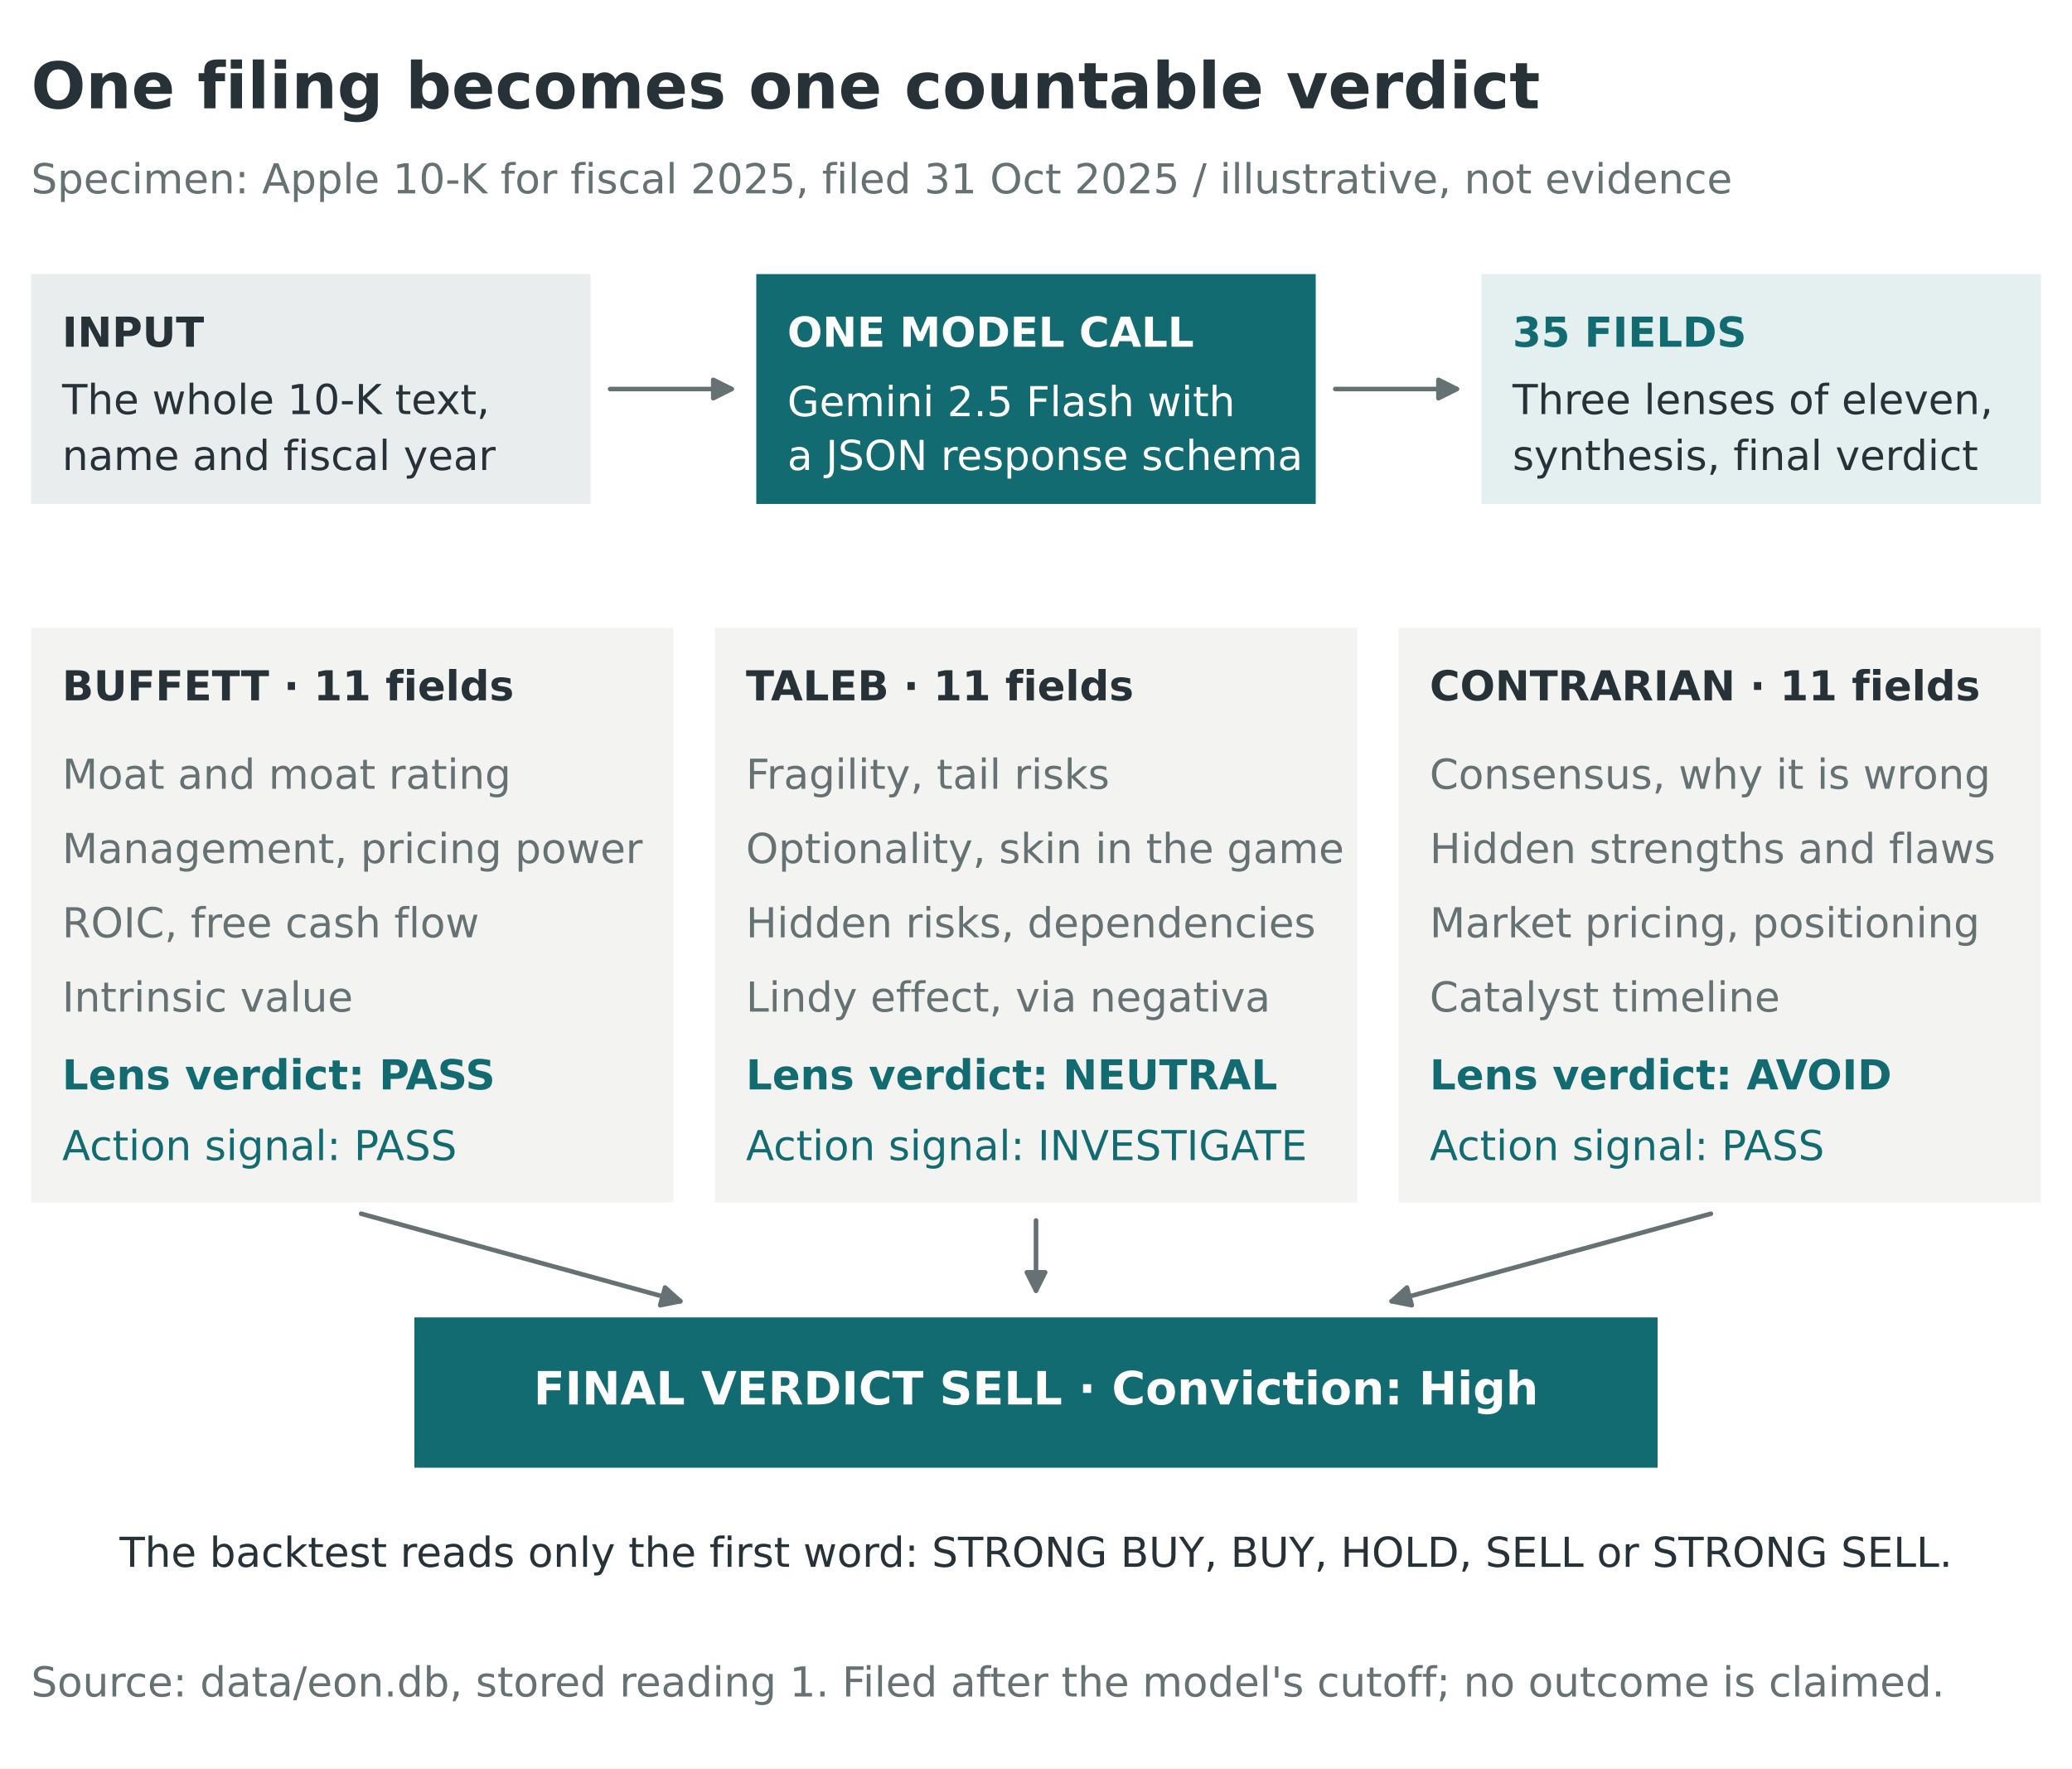
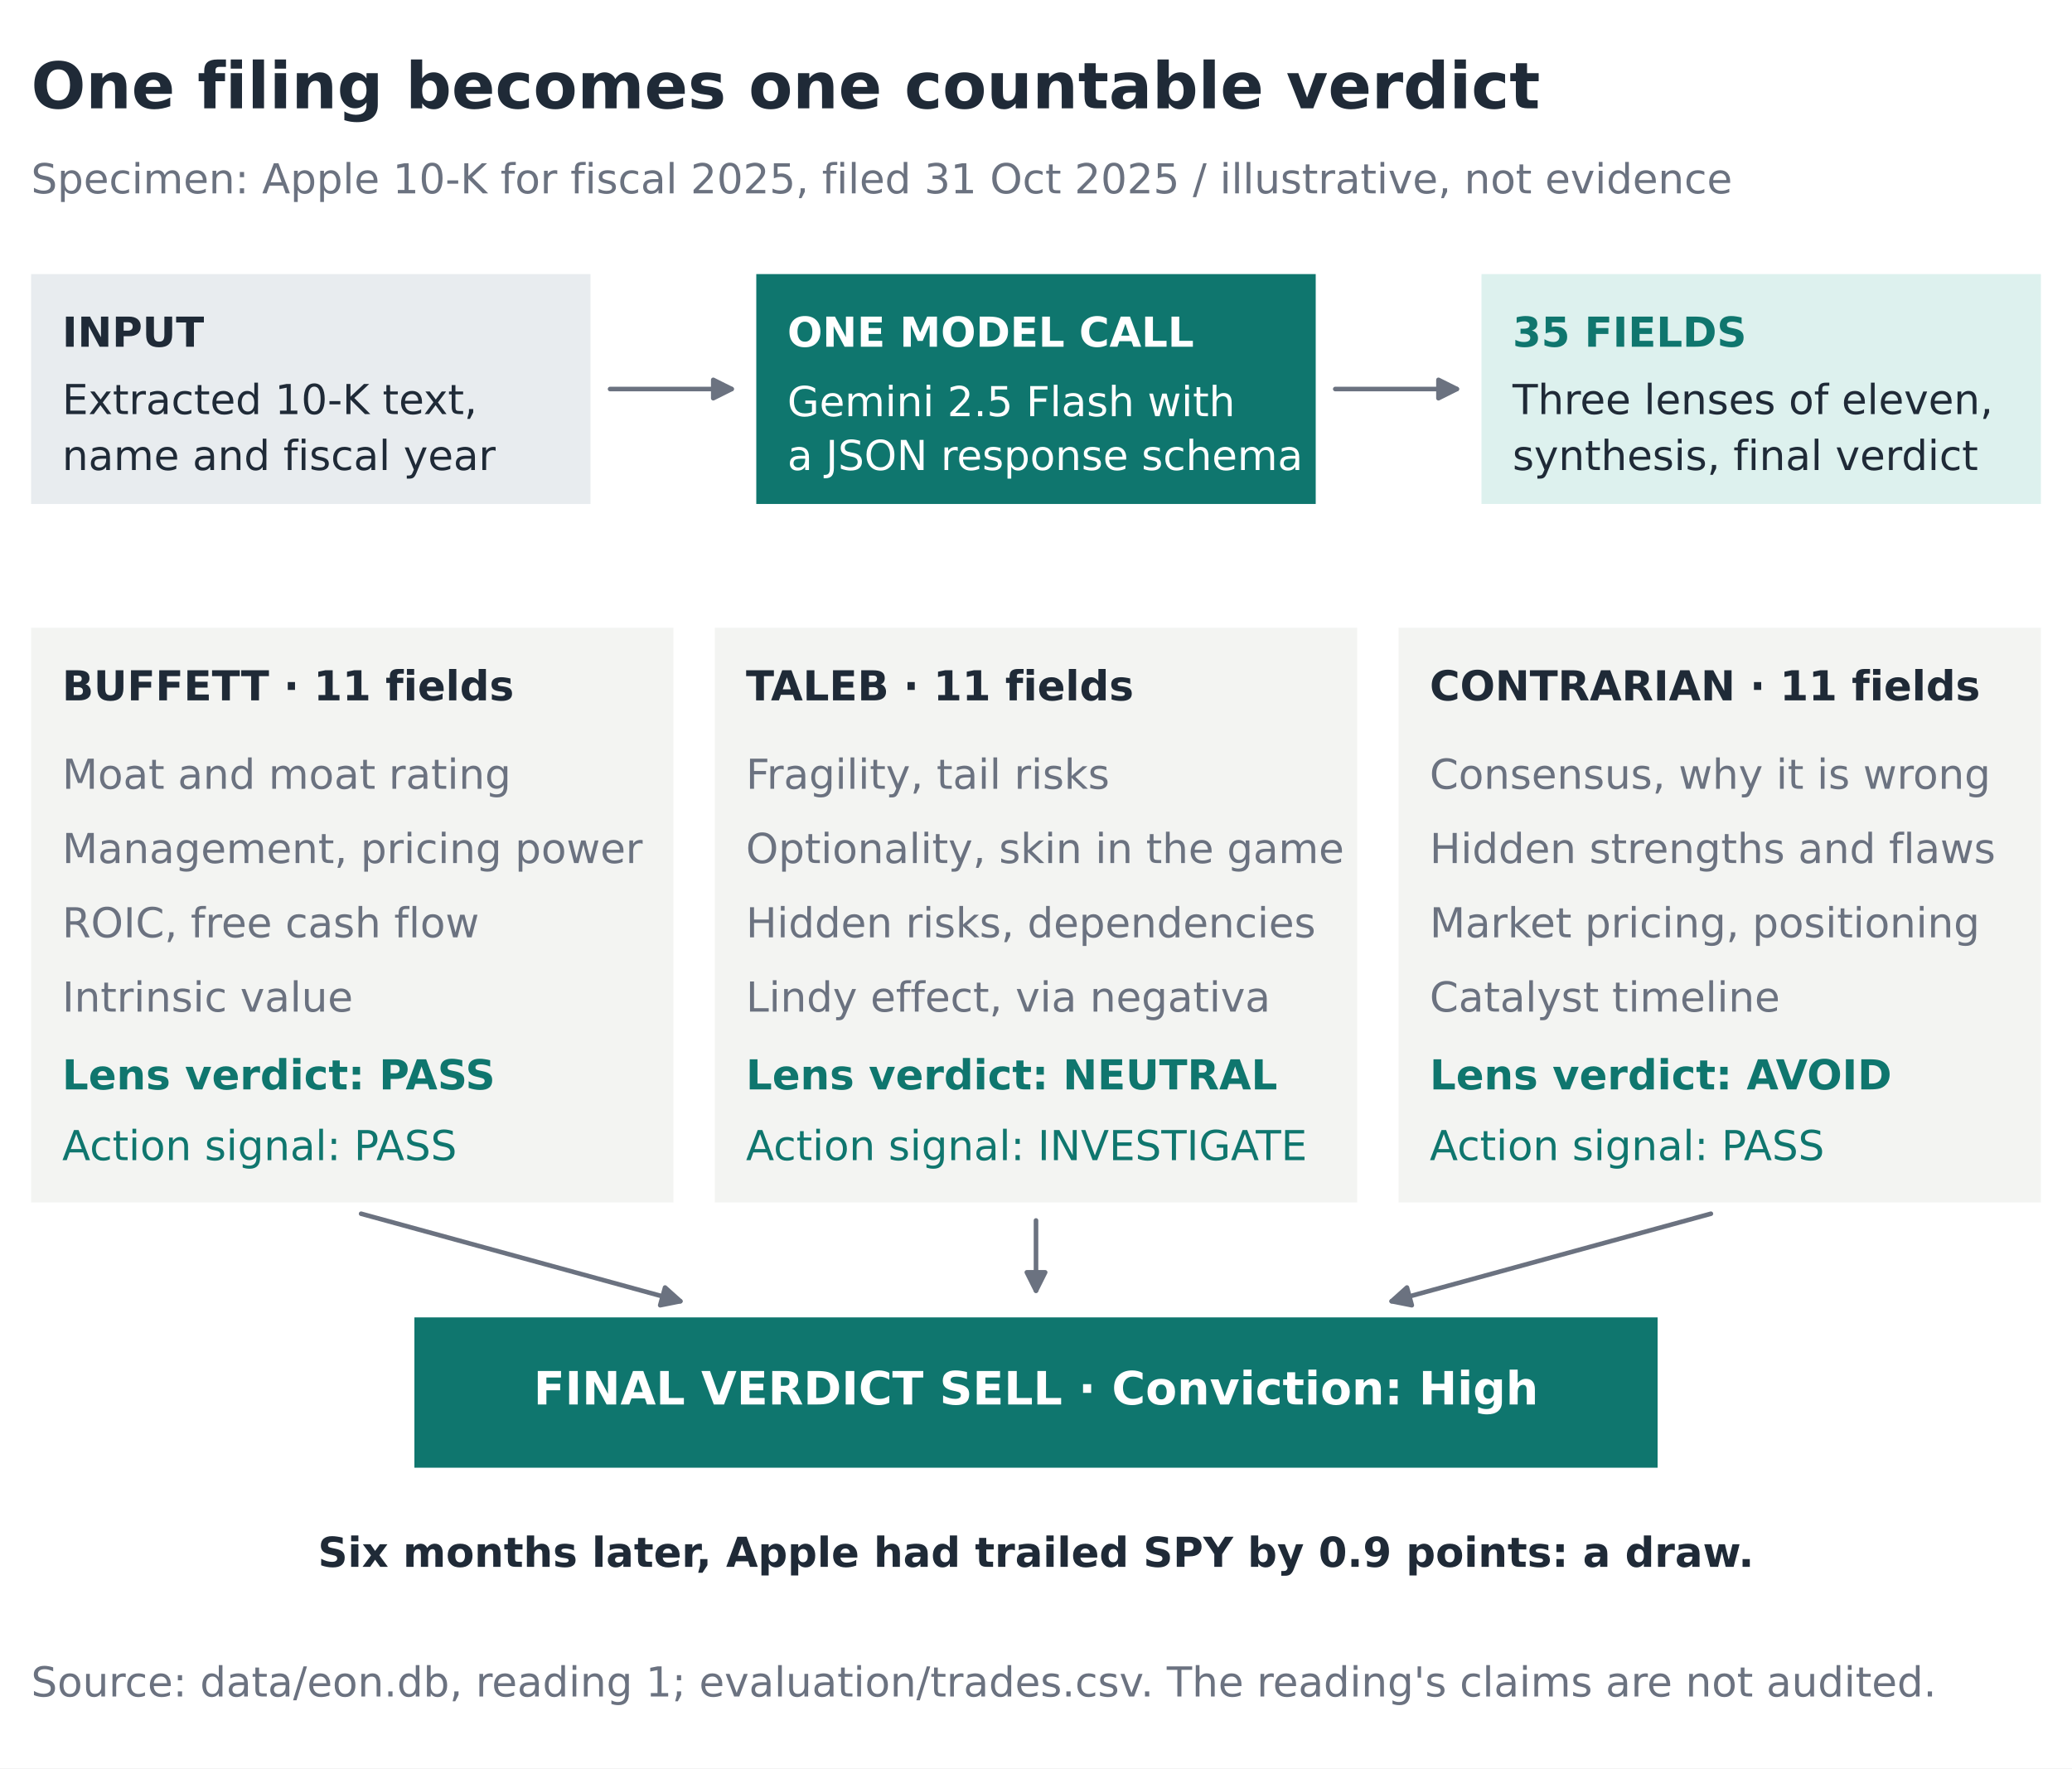
<svg xmlns="http://www.w3.org/2000/svg" width="451.44pt" height="385.2pt" viewBox="0 0 451.44 385.2" version="1.1">
  <defs>
    <style type="text/css">*{stroke-linejoin: round; stroke-linecap: butt}</style>
  </defs>
  <g id="figure_1">
    <g id="patch_1">
      <path d="M 0 385.2  L 451.44 385.2  L 451.44 0  L 0 0  z " style="fill: #ffffff" />
    </g>
    <g id="axes_1">
      <g id="patch_2">
-         <path d="M 132.92 84.744  Q 146.72 84.744 159.402 84.744  " style="fill: none; stroke: #667174; stroke-linecap: round" />
-         <path d="M 155.402 82.744  L 159.402 84.744  L 155.402 86.744  z " style="fill: #667174; stroke: #667174; stroke-linecap: round" />
+         <path d="M 132.92 84.744  Q 146.72 84.744 159.402 84.744  " style="fill: none; stroke: #6b7280; stroke-linecap: round" />
+         <path d="M 155.402 82.744  L 159.402 84.744  L 155.402 86.744  z " style="fill: #6b7280; stroke: #6b7280; stroke-linecap: round" />
      </g>
      <g id="patch_3">
-         <path d="M 290.924 84.744  Q 304.724 84.744 317.406 84.744  " style="fill: none; stroke: #667174; stroke-linecap: round" />
-         <path d="M 313.406 82.744  L 317.406 84.744  L 313.406 86.744  z " style="fill: #667174; stroke: #667174; stroke-linecap: round" />
+         <path d="M 290.924 84.744  Q 304.724 84.744 317.406 84.744  " style="fill: none; stroke: #6b7280; stroke-linecap: round" />
+         <path d="M 313.406 82.744  L 317.406 84.744  L 313.406 86.744  z " style="fill: #6b7280; stroke: #6b7280; stroke-linecap: round" />
      </g>
      <g id="patch_4">
-         <path d="M 78.677 264.392  Q 113.992 274.071 148.228 283.454  " style="fill: none; stroke: #667174; stroke-linecap: round" />
-         <path d="M 144.899 280.468  L 148.228 283.454  L 143.841 284.326  z " style="fill: #667174; stroke: #667174; stroke-linecap: round" />
+         <path d="M 78.677 264.392  Q 113.992 274.071 148.228 283.454  " style="fill: none; stroke: #6b7280; stroke-linecap: round" />
+         <path d="M 144.899 280.468  L 148.228 283.454  L 143.841 284.326  z " style="fill: #6b7280; stroke: #6b7280; stroke-linecap: round" />
      </g>
      <g id="patch_5">
-         <path d="M 225.72 265.861  Q 225.72 274.069 225.72 281.159  " style="fill: none; stroke: #667174; stroke-linecap: round" />
-         <path d="M 227.72 277.159  L 225.72 281.159  L 223.72 277.159  z " style="fill: #667174; stroke: #667174; stroke-linecap: round" />
+         <path d="M 225.72 265.861  Q 225.72 274.069 225.72 281.159  " style="fill: none; stroke: #6b7280; stroke-linecap: round" />
+         <path d="M 227.72 277.159  L 225.72 281.159  L 223.72 277.159  z " style="fill: #6b7280; stroke: #6b7280; stroke-linecap: round" />
      </g>
      <g id="patch_6">
-         <path d="M 372.763 264.392  Q 337.448 274.071 303.212 283.454  " style="fill: none; stroke: #667174; stroke-linecap: round" />
-         <path d="M 307.599 284.326  L 303.212 283.454  L 306.541 280.468  z " style="fill: #667174; stroke: #667174; stroke-linecap: round" />
+         <path d="M 372.763 264.392  Q 337.448 274.071 303.212 283.454  " style="fill: none; stroke: #6b7280; stroke-linecap: round" />
+         <path d="M 307.599 284.326  L 303.212 283.454  L 306.541 280.468  z " style="fill: #6b7280; stroke: #6b7280; stroke-linecap: round" />
      </g>
      <g id="patch_7">
-         <path d="M 6.772 109.782  L 128.66 109.782  L 128.66 59.706  L 6.772 59.706  z " clip-path="url(#p29213288ec)" style="fill: #e9eded" />
+         <path d="M 6.772 109.782  L 128.66 109.782  L 128.66 59.706  L 6.772 59.706  z " clip-path="url(#p29213288ec)" style="fill: #e8ecef" />
      </g>
      <g id="patch_8">
-         <path d="M 164.776 109.782  L 286.664 109.782  L 286.664 59.706  L 164.776 59.706  z " clip-path="url(#p29213288ec)" style="fill: #126b70" />
+         <path d="M 164.776 109.782  L 286.664 109.782  L 286.664 59.706  L 164.776 59.706  z " clip-path="url(#p29213288ec)" style="fill: #0f766e" />
      </g>
      <g id="patch_9">
-         <path d="M 322.78 109.782  L 444.668 109.782  L 444.668 59.706  L 322.78 59.706  z " clip-path="url(#p29213288ec)" style="fill: #e3f0ef" />
+         <path d="M 322.78 109.782  L 444.668 109.782  L 444.668 59.706  L 322.78 59.706  z " clip-path="url(#p29213288ec)" style="fill: #ddf1ee" />
      </g>
      <g id="patch_10">
        <path d="M 6.772 261.936  L 146.718 261.936  L 146.718 136.746  L 6.772 136.746  z " clip-path="url(#p29213288ec)" style="fill: #f3f4f2" />
      </g>
      <g id="patch_11">
        <path d="M 155.747 261.936  L 295.693 261.936  L 295.693 136.746  L 155.747 136.746  z " clip-path="url(#p29213288ec)" style="fill: #f3f4f2" />
      </g>
      <g id="patch_12">
        <path d="M 304.722 261.936  L 444.668 261.936  L 444.668 136.746  L 304.722 136.746  z " clip-path="url(#p29213288ec)" style="fill: #f3f4f2" />
      </g>
      <g id="patch_13">
-         <path d="M 90.288 319.716  L 361.152 319.716  L 361.152 286.974  L 90.288 286.974  z " clip-path="url(#p29213288ec)" style="fill: #126b70" />
+         <path d="M 90.288 319.716  L 361.152 319.716  L 361.152 286.974  L 90.288 286.974  z " clip-path="url(#p29213288ec)" style="fill: #0f766e" />
      </g>
      <g id="text_1">
-         <text style="font-weight: 700; font-size: 14px; font-family: 'DejaVu Sans'; text-anchor: start; fill: #263238" x="6.772" y="23.598" transform="rotate(-0 6.7716 23.59781)">One filing becomes one countable verdict</text>
+         <text style="font-weight: 700; font-size: 14px; font-family: 'DejaVu Sans'; text-anchor: start; fill: #1f2a37" x="6.772" y="23.598" transform="rotate(-0 6.7716 23.59781)">One filing becomes one countable verdict</text>
      </g>
      <g id="text_2">
-         <text style="font-size: 9px; font-family: 'DejaVu Sans'; text-anchor: start; fill: #667174" x="6.772" y="42.119" transform="rotate(-0 6.7716 42.11859)">Specimen: Apple 10-K for fiscal 2025, filed 31 Oct 2025  /  illustrative, not evidence</text>
+         <text style="font-size: 9px; font-family: 'DejaVu Sans'; text-anchor: start; fill: #6b7280" x="6.772" y="42.119" transform="rotate(-0 6.7716 42.11859)">Specimen: Apple 10-K for fiscal 2025, filed 31 Oct 2025  /  illustrative, not evidence</text>
      </g>
      <g id="text_3">
-         <text style="font-weight: 700; font-size: 9px; font-family: 'DejaVu Sans'; text-anchor: start; fill: #263238" x="13.543" y="75.526" transform="rotate(-0 13.5432 75.52589)">INPUT</text>
+         <text style="font-weight: 700; font-size: 9px; font-family: 'DejaVu Sans'; text-anchor: start; fill: #1f2a37" x="13.543" y="75.526" transform="rotate(-0 13.5432 75.52589)">INPUT</text>
      </g>
      <g id="text_4">
-         <text style="font-size: 9px; font-family: 'DejaVu Sans'; fill: #263238" transform="translate(13.5432 90.19977)">The whole 10-K text,</text>
-         <text style="font-size: 9px; font-family: 'DejaVu Sans'; fill: #263238" transform="translate(13.5432 102.387)">name and fiscal year</text>
+         <text style="font-size: 9px; font-family: 'DejaVu Sans'; fill: #1f2a37" transform="translate(13.5432 90.19977)">Extracted 10-K text,</text>
+         <text style="font-size: 9px; font-family: 'DejaVu Sans'; fill: #1f2a37" transform="translate(13.5432 102.387)">name and fiscal year</text>
      </g>
      <g id="text_5">
        <text style="font-weight: 700; font-size: 9px; font-family: 'DejaVu Sans'; text-anchor: start; fill: #ffffff" x="171.547" y="75.526" transform="rotate(-0 171.5472 75.52589)">ONE MODEL CALL</text>
      </g>
      <g id="text_6">
        <text style="font-size: 9px; font-family: 'DejaVu Sans'; fill: #ffffff" transform="translate(171.5472 90.65891)">Gemini 2.5 Flash with</text>
        <text style="font-size: 9px; font-family: 'DejaVu Sans'; fill: #ffffff" transform="translate(171.5472 102.387)">a JSON response schema</text>
      </g>
      <g id="text_7">
-         <text style="font-weight: 700; font-size: 9px; font-family: 'DejaVu Sans'; text-anchor: start; fill: #126b70" x="329.551" y="75.526" transform="rotate(-0 329.5512 75.52589)">35 FIELDS</text>
+         <text style="font-weight: 700; font-size: 9px; font-family: 'DejaVu Sans'; text-anchor: start; fill: #0f766e" x="329.551" y="75.526" transform="rotate(-0 329.5512 75.52589)">35 FIELDS</text>
      </g>
      <g id="text_8">
-         <text style="font-size: 9px; font-family: 'DejaVu Sans'; fill: #263238" transform="translate(329.5512 90.19977)">Three lenses of eleven,</text>
-         <text style="font-size: 9px; font-family: 'DejaVu Sans'; fill: #263238" transform="translate(329.5512 102.387)">synthesis, final verdict</text>
+         <text style="font-size: 9px; font-family: 'DejaVu Sans'; fill: #1f2a37" transform="translate(329.5512 90.19977)">Three lenses of eleven,</text>
+         <text style="font-size: 9px; font-family: 'DejaVu Sans'; fill: #1f2a37" transform="translate(329.5512 102.387)">synthesis, final verdict</text>
      </g>
      <g id="text_9">
-         <text style="font-weight: 700; font-size: 9px; font-family: 'DejaVu Sans'; text-anchor: start; fill: #263238" x="13.543" y="152.566" transform="rotate(-0 13.5432 152.5662)">BUFFETT  ·  11 fields</text>
+         <text style="font-weight: 700; font-size: 9px; font-family: 'DejaVu Sans'; text-anchor: start; fill: #1f2a37" x="13.543" y="152.566" transform="rotate(-0 13.5432 152.5662)">BUFFETT  ·  11 fields</text>
      </g>
      <g id="text_10">
-         <text style="font-size: 9px; font-family: 'DejaVu Sans'; text-anchor: start; fill: #667174" x="13.543" y="171.826" transform="rotate(-0 13.5432 171.8262)">Moat and moat rating</text>
+         <text style="font-size: 9px; font-family: 'DejaVu Sans'; text-anchor: start; fill: #6b7280" x="13.543" y="171.826" transform="rotate(-0 13.5432 171.8262)">Moat and moat rating</text>
      </g>
      <g id="text_11">
-         <text style="font-size: 9px; font-family: 'DejaVu Sans'; text-anchor: start; fill: #667174" x="13.543" y="188.005" transform="rotate(-0 13.5432 188.0046)">Management, pricing power</text>
+         <text style="font-size: 9px; font-family: 'DejaVu Sans'; text-anchor: start; fill: #6b7280" x="13.543" y="188.005" transform="rotate(-0 13.5432 188.0046)">Management, pricing power</text>
      </g>
      <g id="text_12">
-         <text style="font-size: 9px; font-family: 'DejaVu Sans'; text-anchor: start; fill: #667174" x="13.543" y="204.183" transform="rotate(-0 13.5432 204.183)">ROIC, free cash flow</text>
+         <text style="font-size: 9px; font-family: 'DejaVu Sans'; text-anchor: start; fill: #6b7280" x="13.543" y="204.183" transform="rotate(-0 13.5432 204.183)">ROIC, free cash flow</text>
      </g>
      <g id="text_13">
-         <text style="font-size: 9px; font-family: 'DejaVu Sans'; text-anchor: start; fill: #667174" x="13.543" y="220.361" transform="rotate(-0 13.5432 220.3614)">Intrinsic value</text>
+         <text style="font-size: 9px; font-family: 'DejaVu Sans'; text-anchor: start; fill: #6b7280" x="13.543" y="220.361" transform="rotate(-0 13.5432 220.3614)">Intrinsic value</text>
      </g>
      <g id="text_14">
-         <text style="font-weight: 700; font-size: 9px; font-family: 'DejaVu Sans'; text-anchor: start; fill: #126b70" x="13.543" y="237.31" transform="rotate(-0 13.5432 237.3102)">Lens verdict: PASS</text>
+         <text style="font-weight: 700; font-size: 9px; font-family: 'DejaVu Sans'; text-anchor: start; fill: #0f766e" x="13.543" y="237.31" transform="rotate(-0 13.5432 237.3102)">Lens verdict: PASS</text>
      </g>
      <g id="text_15">
-         <text style="font-size: 9px; font-family: 'DejaVu Sans'; text-anchor: start; fill: #126b70" x="13.543" y="252.718" transform="rotate(-0 13.5432 252.7182)">Action signal: PASS</text>
+         <text style="font-size: 9px; font-family: 'DejaVu Sans'; text-anchor: start; fill: #0f766e" x="13.543" y="252.718" transform="rotate(-0 13.5432 252.7182)">Action signal: PASS</text>
      </g>
      <g id="text_16">
-         <text style="font-weight: 700; font-size: 9px; font-family: 'DejaVu Sans'; text-anchor: start; fill: #263238" x="162.518" y="152.566" transform="rotate(-0 162.5184 152.5662)">TALEB  ·  11 fields</text>
+         <text style="font-weight: 700; font-size: 9px; font-family: 'DejaVu Sans'; text-anchor: start; fill: #1f2a37" x="162.518" y="152.566" transform="rotate(-0 162.5184 152.5662)">TALEB  ·  11 fields</text>
      </g>
      <g id="text_17">
-         <text style="font-size: 9px; font-family: 'DejaVu Sans'; text-anchor: start; fill: #667174" x="162.518" y="171.826" transform="rotate(-0 162.5184 171.8262)">Fragility, tail risks</text>
+         <text style="font-size: 9px; font-family: 'DejaVu Sans'; text-anchor: start; fill: #6b7280" x="162.518" y="171.826" transform="rotate(-0 162.5184 171.8262)">Fragility, tail risks</text>
      </g>
      <g id="text_18">
-         <text style="font-size: 9px; font-family: 'DejaVu Sans'; text-anchor: start; fill: #667174" x="162.518" y="188.005" transform="rotate(-0 162.5184 188.0046)">Optionality, skin in the game</text>
+         <text style="font-size: 9px; font-family: 'DejaVu Sans'; text-anchor: start; fill: #6b7280" x="162.518" y="188.005" transform="rotate(-0 162.5184 188.0046)">Optionality, skin in the game</text>
      </g>
      <g id="text_19">
-         <text style="font-size: 9px; font-family: 'DejaVu Sans'; text-anchor: start; fill: #667174" x="162.518" y="204.183" transform="rotate(-0 162.5184 204.183)">Hidden risks, dependencies</text>
+         <text style="font-size: 9px; font-family: 'DejaVu Sans'; text-anchor: start; fill: #6b7280" x="162.518" y="204.183" transform="rotate(-0 162.5184 204.183)">Hidden risks, dependencies</text>
      </g>
      <g id="text_20">
-         <text style="font-size: 9px; font-family: 'DejaVu Sans'; text-anchor: start; fill: #667174" x="162.518" y="220.361" transform="rotate(-0 162.5184 220.3614)">Lindy effect, via negativa</text>
+         <text style="font-size: 9px; font-family: 'DejaVu Sans'; text-anchor: start; fill: #6b7280" x="162.518" y="220.361" transform="rotate(-0 162.5184 220.3614)">Lindy effect, via negativa</text>
      </g>
      <g id="text_21">
-         <text style="font-weight: 700; font-size: 9px; font-family: 'DejaVu Sans'; text-anchor: start; fill: #126b70" x="162.518" y="237.31" transform="rotate(-0 162.5184 237.3102)">Lens verdict: NEUTRAL</text>
+         <text style="font-weight: 700; font-size: 9px; font-family: 'DejaVu Sans'; text-anchor: start; fill: #0f766e" x="162.518" y="237.31" transform="rotate(-0 162.5184 237.3102)">Lens verdict: NEUTRAL</text>
      </g>
      <g id="text_22">
-         <text style="font-size: 9px; font-family: 'DejaVu Sans'; text-anchor: start; fill: #126b70" x="162.518" y="252.718" transform="rotate(-0 162.5184 252.7182)">Action signal: INVESTIGATE</text>
+         <text style="font-size: 9px; font-family: 'DejaVu Sans'; text-anchor: start; fill: #0f766e" x="162.518" y="252.718" transform="rotate(-0 162.5184 252.7182)">Action signal: INVESTIGATE</text>
      </g>
      <g id="text_23">
-         <text style="font-weight: 700; font-size: 9px; font-family: 'DejaVu Sans'; text-anchor: start; fill: #263238" x="311.494" y="152.566" transform="rotate(-0 311.4936 152.5662)">CONTRARIAN  ·  11 fields</text>
+         <text style="font-weight: 700; font-size: 9px; font-family: 'DejaVu Sans'; text-anchor: start; fill: #1f2a37" x="311.494" y="152.566" transform="rotate(-0 311.4936 152.5662)">CONTRARIAN  ·  11 fields</text>
      </g>
      <g id="text_24">
-         <text style="font-size: 9px; font-family: 'DejaVu Sans'; text-anchor: start; fill: #667174" x="311.494" y="171.826" transform="rotate(-0 311.4936 171.8262)">Consensus, why it is wrong</text>
+         <text style="font-size: 9px; font-family: 'DejaVu Sans'; text-anchor: start; fill: #6b7280" x="311.494" y="171.826" transform="rotate(-0 311.4936 171.8262)">Consensus, why it is wrong</text>
      </g>
      <g id="text_25">
-         <text style="font-size: 9px; font-family: 'DejaVu Sans'; text-anchor: start; fill: #667174" x="311.494" y="188.005" transform="rotate(-0 311.4936 188.0046)">Hidden strengths and flaws</text>
+         <text style="font-size: 9px; font-family: 'DejaVu Sans'; text-anchor: start; fill: #6b7280" x="311.494" y="188.005" transform="rotate(-0 311.4936 188.0046)">Hidden strengths and flaws</text>
      </g>
      <g id="text_26">
-         <text style="font-size: 9px; font-family: 'DejaVu Sans'; text-anchor: start; fill: #667174" x="311.494" y="204.183" transform="rotate(-0 311.4936 204.183)">Market pricing, positioning</text>
+         <text style="font-size: 9px; font-family: 'DejaVu Sans'; text-anchor: start; fill: #6b7280" x="311.494" y="204.183" transform="rotate(-0 311.4936 204.183)">Market pricing, positioning</text>
      </g>
      <g id="text_27">
-         <text style="font-size: 9px; font-family: 'DejaVu Sans'; text-anchor: start; fill: #667174" x="311.494" y="220.361" transform="rotate(-0 311.4936 220.3614)">Catalyst timeline</text>
+         <text style="font-size: 9px; font-family: 'DejaVu Sans'; text-anchor: start; fill: #6b7280" x="311.494" y="220.361" transform="rotate(-0 311.4936 220.3614)">Catalyst timeline</text>
      </g>
      <g id="text_28">
-         <text style="font-weight: 700; font-size: 9px; font-family: 'DejaVu Sans'; text-anchor: start; fill: #126b70" x="311.494" y="237.31" transform="rotate(-0 311.4936 237.3102)">Lens verdict: AVOID</text>
+         <text style="font-weight: 700; font-size: 9px; font-family: 'DejaVu Sans'; text-anchor: start; fill: #0f766e" x="311.494" y="237.31" transform="rotate(-0 311.4936 237.3102)">Lens verdict: AVOID</text>
      </g>
      <g id="text_29">
-         <text style="font-size: 9px; font-family: 'DejaVu Sans'; text-anchor: start; fill: #126b70" x="311.494" y="252.718" transform="rotate(-0 311.4936 252.7182)">Action signal: PASS</text>
+         <text style="font-size: 9px; font-family: 'DejaVu Sans'; text-anchor: start; fill: #0f766e" x="311.494" y="252.718" transform="rotate(-0 311.4936 252.7182)">Action signal: PASS</text>
      </g>
      <g id="text_30">
        <text style="font-weight: 700; font-size: 10px; font-family: 'DejaVu Sans'; text-anchor: middle; fill: #ffffff" x="225.72" y="305.943" transform="rotate(-0 225.72 305.943)">FINAL VERDICT   SELL  ·  Conviction: High</text>
      </g>
      <g id="text_31">
-         <text style="font-size: 9px; font-family: 'DejaVu Sans'; text-anchor: middle; fill: #263238" x="225.72" y="341.314" transform="rotate(-0 225.72 341.3142)">The backtest reads only the first word: STRONG BUY, BUY, HOLD, SELL or STRONG SELL.</text>
+         <text style="font-weight: 700; font-size: 9px; font-family: 'DejaVu Sans'; text-anchor: middle; fill: #1f2a37" x="225.72" y="341.314" transform="rotate(-0 225.72 341.3142)">Six months later, Apple had trailed SPY by 0.9 points: a draw.</text>
      </g>
      <g id="text_32">
-         <text style="font-size: 9px; font-family: 'DejaVu Sans'; text-anchor: start; fill: #667174" x="6.772" y="369.556" transform="rotate(-0 6.7716 369.5559)">Source: data/eon.db, stored reading 1. Filed after the model's cutoff; no outcome is claimed.</text>
+         <text style="font-size: 9px; font-family: 'DejaVu Sans'; text-anchor: start; fill: #6b7280" x="6.772" y="369.556" transform="rotate(-0 6.7716 369.5559)">Source: data/eon.db, reading 1; evaluation/trades.csv. The reading's claims are not audited.</text>
      </g>
    </g>
  </g>
  <defs>
    <clipPath id="p29213288ec">
      <rect x="0" y="0" width="451.44" height="385.2" />
    </clipPath>
  </defs>
</svg>
